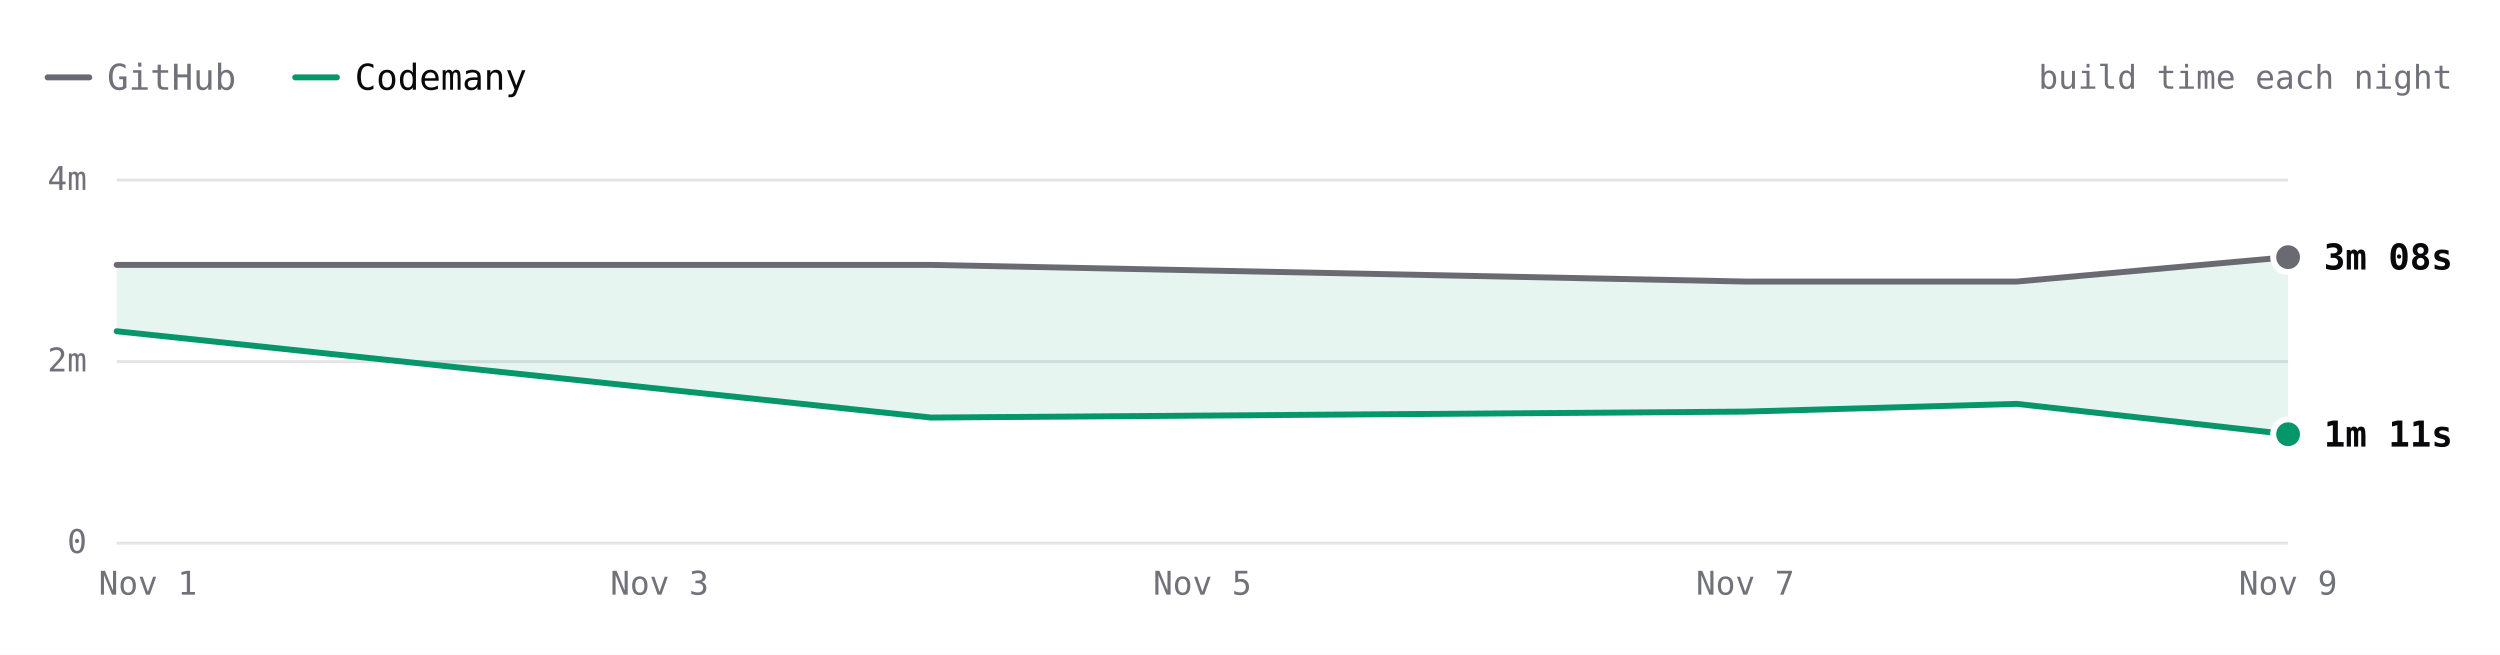
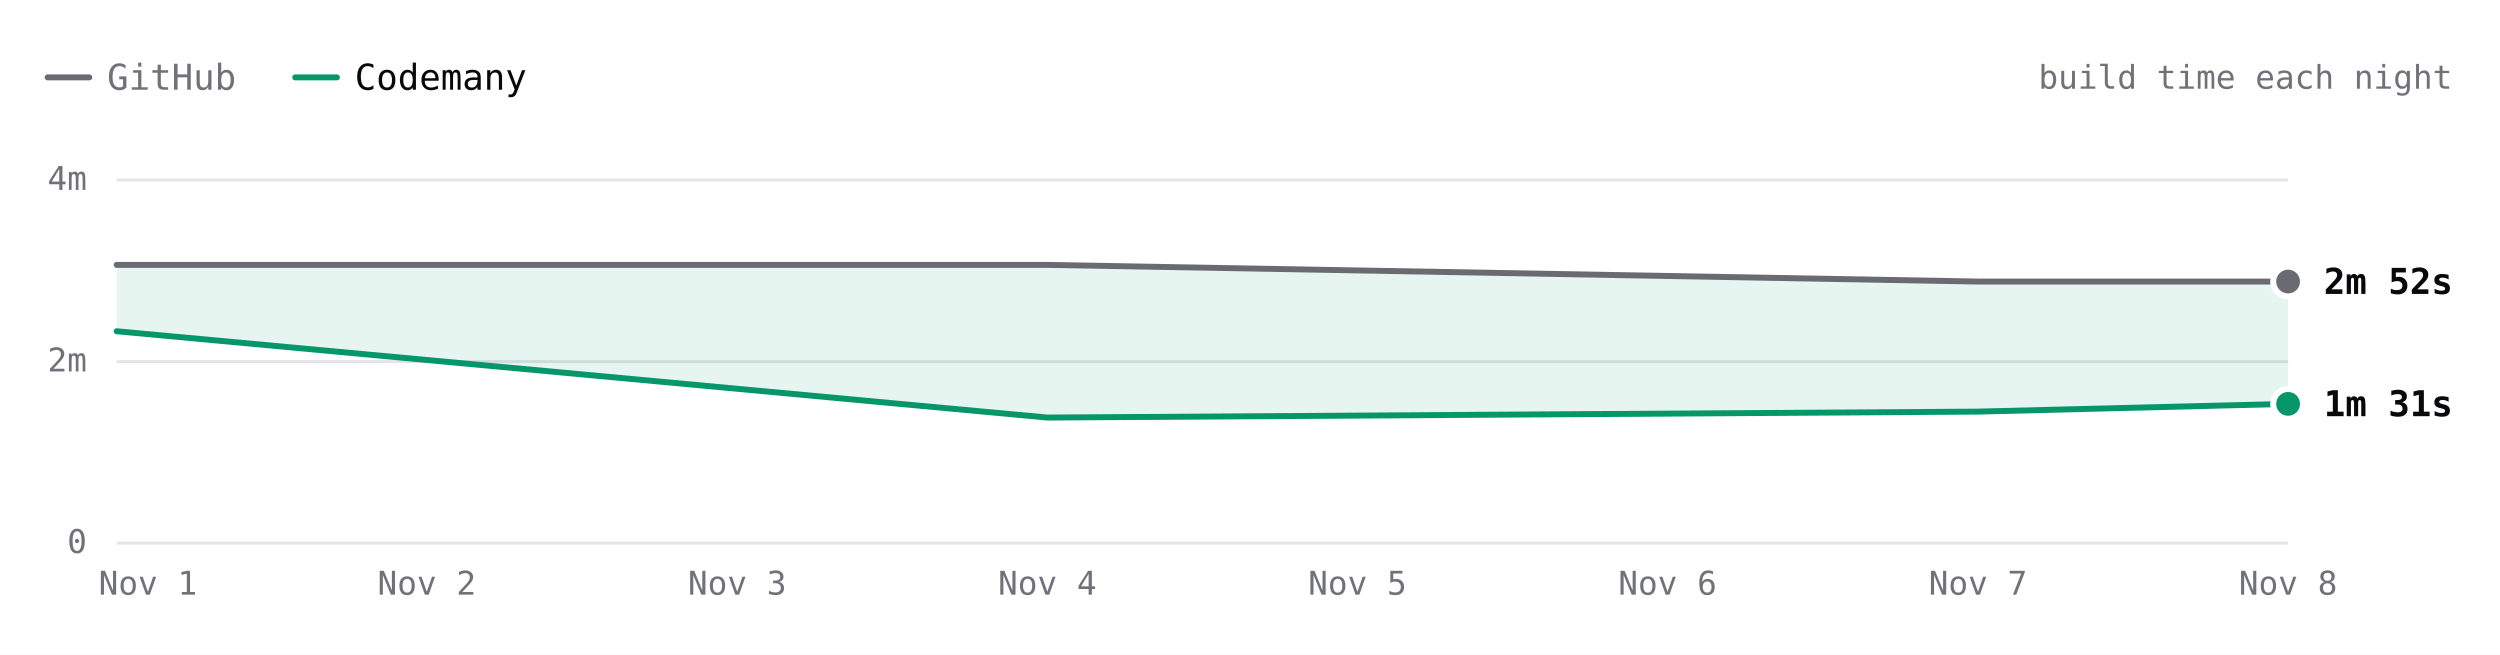
- <svg xmlns="http://www.w3.org/2000/svg" viewBox="0 0 840 220" width="840" height="220" role="img" aria-label="react.dev build time each night over 5 nights. Latest: GitHub 3m 08s, Codemany 1m 11s. Overall: 2.1× faster." font-family="'JetBrains Mono', ui-monospace, SFMono-Regular, Menlo, monospace" style="max-width:100%;height:auto;font-variant-numeric:tabular-nums">
+ <svg xmlns="http://www.w3.org/2000/svg" viewBox="0 0 840 220" width="840" height="220" role="img" aria-label="react.dev build time each night over 4 nights. Latest: GitHub 2m 52s, Codemany 1m 31s. Overall: 2.0× faster." font-family="'JetBrains Mono', ui-monospace, SFMono-Regular, Menlo, monospace" style="max-width:100%;height:auto;font-variant-numeric:tabular-nums">
  <rect width="840" height="220" fill="#ffffff" />
  <path d="M16 26h14" stroke="#6a6a72" stroke-width="2" stroke-linecap="round" />
  <text x="36" y="26" font-size="12" fill="#71717a" dominant-baseline="central">GitHub</text>
  <path d="M99.2 26h14" stroke="#059669" stroke-width="2" stroke-linecap="round" />
  <text x="119.2" y="26" font-size="12" fill="#09090b" dominant-baseline="central">Codemany</text>
  <text x="824" y="26" font-size="11" fill="#71717a" text-anchor="end" dominant-baseline="central">build time each night</text>
  <path d="M39.2 182.5L768.8 182.5" stroke="#e4e4e7" stroke-width="1" fill="none" />
  <text x="29.2" y="182" font-size="11" fill="#71717a" text-anchor="end" dominant-baseline="central">0</text>
  <path d="M39.2 121.5L768.8 121.5" stroke="#e4e4e7" stroke-width="1" fill="none" />
  <text x="29.2" y="121" font-size="11" fill="#71717a" text-anchor="end" dominant-baseline="central">2m</text>
  <path d="M39.2 60.5L768.8 60.5" stroke="#e4e4e7" stroke-width="1" fill="none" />
  <text x="29.2" y="60" font-size="11" fill="#71717a" text-anchor="end" dominant-baseline="central">4m</text>
-   <text x="768.8" y="196" font-size="11" fill="#71717a" text-anchor="middle" dominant-baseline="central">Nov 9</text>
-   <text x="586.4" y="196" font-size="11" fill="#71717a" text-anchor="middle" dominant-baseline="central">Nov 7</text>
-   <text x="404" y="196" font-size="11" fill="#71717a" text-anchor="middle" dominant-baseline="central">Nov 5</text>
-   <text x="221.6" y="196" font-size="11" fill="#71717a" text-anchor="middle" dominant-baseline="central">Nov 3</text>
+   <text x="768.8" y="196" font-size="11" fill="#71717a" text-anchor="middle" dominant-baseline="central">Nov 8</text>
+   <text x="664.6" y="196" font-size="11" fill="#71717a" text-anchor="middle" dominant-baseline="central">Nov 7</text>
+   <text x="560.3" y="196" font-size="11" fill="#71717a" text-anchor="middle" dominant-baseline="central">Nov 6</text>
+   <text x="456.1" y="196" font-size="11" fill="#71717a" text-anchor="middle" dominant-baseline="central">Nov 5</text>
+   <text x="351.9" y="196" font-size="11" fill="#71717a" text-anchor="middle" dominant-baseline="central">Nov 4</text>
+   <text x="247.7" y="196" font-size="11" fill="#71717a" text-anchor="middle" dominant-baseline="central">Nov 3</text>
+   <text x="143.4" y="196" font-size="11" fill="#71717a" text-anchor="middle" dominant-baseline="central">Nov 2</text>
  <text x="49.7" y="196" font-size="11" fill="#71717a" text-anchor="middle" dominant-baseline="central">Nov 1</text>
-   <path d="M39.2 89L312.8 89L586.4 94.6L677.6 94.6L768.8 86.4L768.8 145.9L677.6 135.7L586.4 138.3L312.8 140.3L39.2 111.3Z" fill="rgba(5,150,105,0.10)" />
-   <path d="M39.2 89L312.8 89L586.4 94.6L677.6 94.6L768.8 86.4" fill="none" stroke="#6a6a72" stroke-width="2" stroke-linecap="round" stroke-linejoin="round" />
-   <path d="M39.2 111.3L312.8 140.3L586.4 138.3L677.6 135.7L768.8 145.9" fill="none" stroke="#059669" stroke-width="2" stroke-linecap="round" stroke-linejoin="round" />
-   <circle cx="768.8" cy="86.4" r="6" fill="#ffffff" />
-   <circle cx="768.8" cy="86.4" r="4" fill="#6a6a72" />
-   <text x="780.8" y="86.4" font-size="12" fill="#09090b" font-weight="600" dominant-baseline="central">3m 08s</text>
-   <circle cx="768.8" cy="145.9" r="6" fill="#ffffff" />
-   <circle cx="768.8" cy="145.9" r="4" fill="#059669" />
-   <text x="780.8" y="145.9" font-size="12" fill="#09090b" font-weight="600" dominant-baseline="central">1m 11s</text>
+   <path d="M39.2 89L351.9 89L664.6 94.6L768.8 94.6L768.8 135.7L664.6 138.3L351.9 140.3L39.2 111.3Z" fill="rgba(5,150,105,0.10)" />
+   <path d="M39.2 89L351.9 89L664.6 94.6L768.8 94.6" fill="none" stroke="#6a6a72" stroke-width="2" stroke-linecap="round" stroke-linejoin="round" />
+   <path d="M39.2 111.3L351.9 140.3L664.6 138.3L768.8 135.7" fill="none" stroke="#059669" stroke-width="2" stroke-linecap="round" stroke-linejoin="round" />
+   <circle cx="768.8" cy="94.6" r="6" fill="#ffffff" />
+   <circle cx="768.8" cy="94.6" r="4" fill="#6a6a72" />
+   <text x="780.8" y="94.6" font-size="12" fill="#09090b" font-weight="600" dominant-baseline="central">2m 52s</text>
+   <circle cx="768.8" cy="135.7" r="6" fill="#ffffff" />
+   <circle cx="768.8" cy="135.7" r="4" fill="#059669" />
+   <text x="780.8" y="135.7" font-size="12" fill="#09090b" font-weight="600" dominant-baseline="central">1m 31s</text>
  <circle class="bench-mark" cx="39.2" cy="89" r="12" fill="#ffffff" fill-opacity="0" data-tip="react.dev · GitHub · 3m 03s · Nov 1" data-href="https://github.com/codemanyhq/bench-private/actions/runs/41357757246/job/125001439194" style="cursor:pointer" />
  <circle class="bench-mark" cx="39.2" cy="111.3" r="12" fill="#ffffff" fill-opacity="0" data-tip="react.dev · Codemany · 2m 19s · Nov 1" data-href="https://github.com/codemanyhq/bench/actions/runs/41189686531/job/124809425512" style="cursor:pointer" />
-   <circle class="bench-mark" cx="312.8" cy="89" r="12" fill="#ffffff" fill-opacity="0" data-tip="react.dev · GitHub · 3m 03s · Nov 4" data-href="https://github.com/codemanyhq/bench-private/actions/runs/41834014108/job/126588227367" style="cursor:pointer" />
-   <circle class="bench-mark" cx="312.8" cy="140.3" r="12" fill="#ffffff" fill-opacity="0" data-tip="react.dev · Codemany · 1m 22s · Nov 4" data-href="https://github.com/codemanyhq/bench/actions/runs/41817717722/job/126532688634" style="cursor:pointer" />
-   <circle class="bench-mark" cx="586.4" cy="94.6" r="12" fill="#ffffff" fill-opacity="0" data-tip="react.dev · GitHub · 2m 52s · Nov 7" data-href="https://github.com/codemanyhq/bench-private/actions/runs/42342779574/job/128313955207" style="cursor:pointer" />
-   <circle class="bench-mark" cx="586.4" cy="138.3" r="12" fill="#ffffff" fill-opacity="0" data-tip="react.dev · Codemany · 1m 26s · Nov 7" data-href="https://github.com/codemanyhq/bench/actions/runs/42363100897/job/128383590202" style="cursor:pointer" />
-   <circle class="bench-mark" cx="677.6" cy="94.6" r="12" fill="#ffffff" fill-opacity="0" data-tip="react.dev · GitHub · 2m 52s · Nov 8" data-href="https://github.com/codemanyhq/bench-private/actions/runs/42477866952/job/128905511512" style="cursor:pointer" />
-   <circle class="bench-mark" cx="677.6" cy="135.7" r="12" fill="#ffffff" fill-opacity="0" data-tip="react.dev · Codemany · 1m 31s · Nov 8" data-href="https://github.com/codemanyhq/bench/actions/runs/42471415877/job/128905482495" style="cursor:pointer" />
-   <circle class="bench-mark" cx="768.8" cy="86.4" r="12" fill="#ffffff" fill-opacity="0" data-tip="react.dev · GitHub · 3m 08s · Nov 9" data-href="https://github.com/codemanyhq/bench-private/actions/runs/42629210782/job/129200880827" style="cursor:pointer" />
-   <circle class="bench-mark" cx="768.8" cy="145.9" r="12" fill="#ffffff" fill-opacity="0" data-tip="react.dev · Codemany · 1m 11s · Nov 9" data-href="https://github.com/codemanyhq/bench/actions/runs/42610365978/job/129323099243" style="cursor:pointer" />
+   <circle class="bench-mark" cx="351.9" cy="89" r="12" fill="#ffffff" fill-opacity="0" data-tip="react.dev · GitHub · 3m 03s · Nov 4" data-href="https://github.com/codemanyhq/bench-private/actions/runs/41834014108/job/126588227367" style="cursor:pointer" />
+   <circle class="bench-mark" cx="351.9" cy="140.3" r="12" fill="#ffffff" fill-opacity="0" data-tip="react.dev · Codemany · 1m 22s · Nov 4" data-href="https://github.com/codemanyhq/bench/actions/runs/41817717722/job/126532688634" style="cursor:pointer" />
+   <circle class="bench-mark" cx="664.6" cy="94.6" r="12" fill="#ffffff" fill-opacity="0" data-tip="react.dev · GitHub · 2m 52s · Nov 7" data-href="https://github.com/codemanyhq/bench-private/actions/runs/42342779574/job/128313955207" style="cursor:pointer" />
+   <circle class="bench-mark" cx="664.6" cy="138.3" r="12" fill="#ffffff" fill-opacity="0" data-tip="react.dev · Codemany · 1m 26s · Nov 7" data-href="https://github.com/codemanyhq/bench/actions/runs/42363100897/job/128383590202" style="cursor:pointer" />
+   <circle class="bench-mark" cx="768.8" cy="94.6" r="12" fill="#ffffff" fill-opacity="0" data-tip="react.dev · GitHub · 2m 52s · Nov 8" data-href="https://github.com/codemanyhq/bench-private/actions/runs/42477866952/job/128905511512" style="cursor:pointer" />
+   <circle class="bench-mark" cx="768.8" cy="135.7" r="12" fill="#ffffff" fill-opacity="0" data-tip="react.dev · Codemany · 1m 31s · Nov 8" data-href="https://github.com/codemanyhq/bench/actions/runs/42471415877/job/128905482495" style="cursor:pointer" />
</svg>
